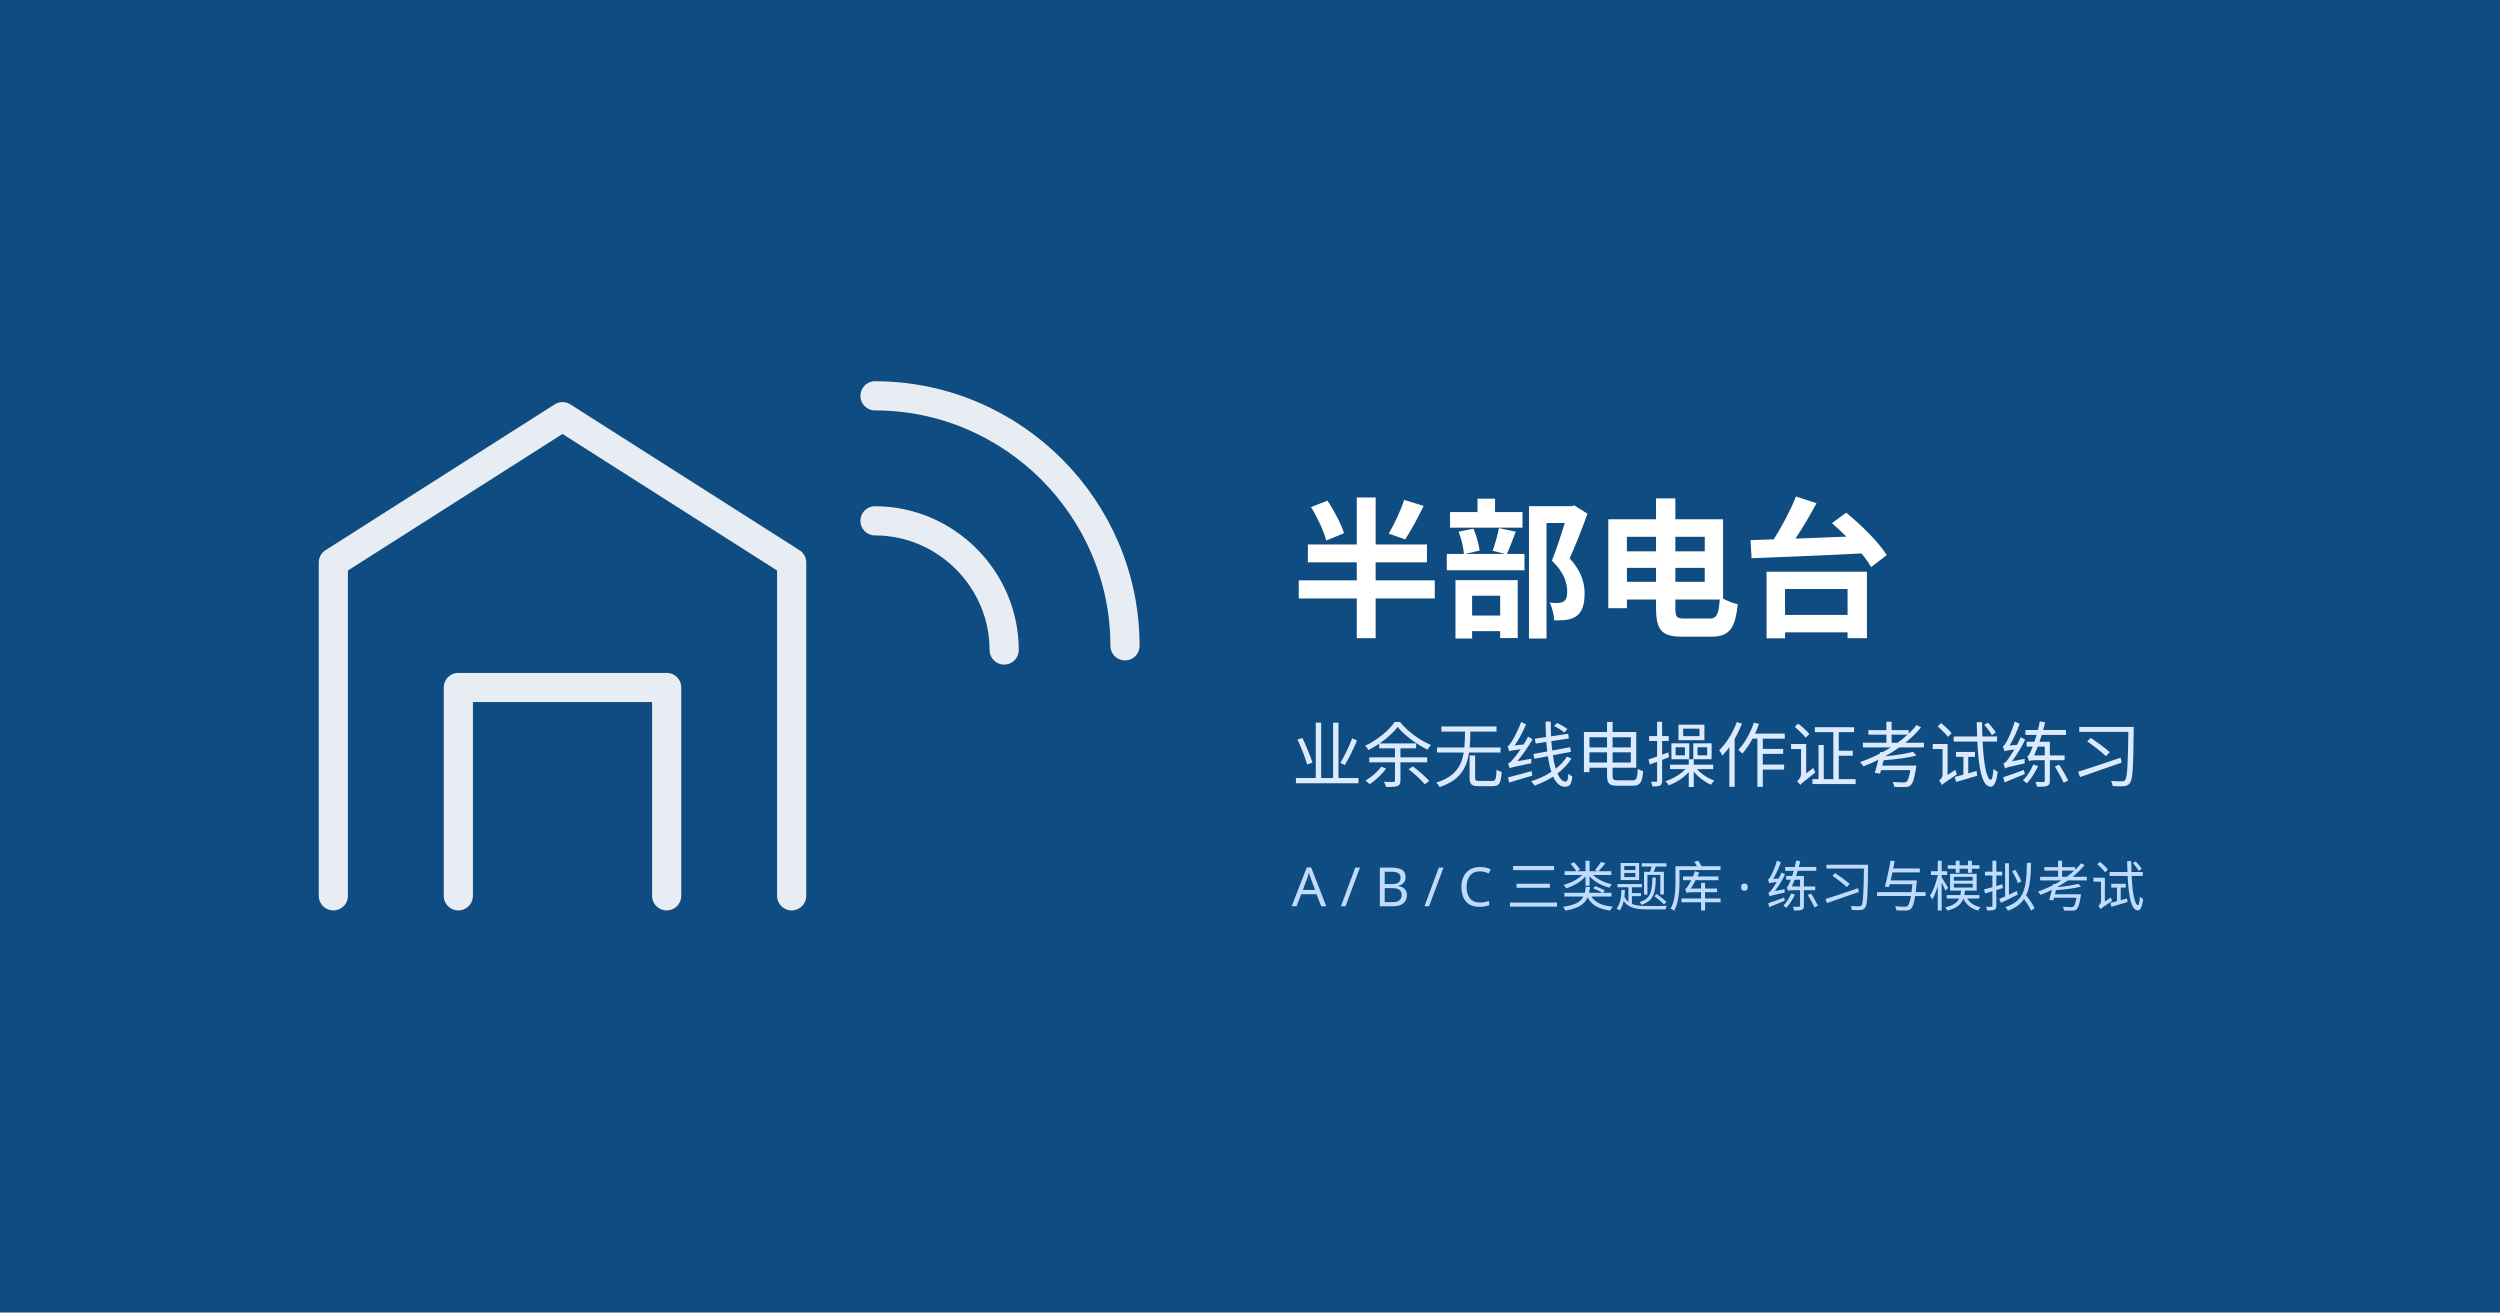
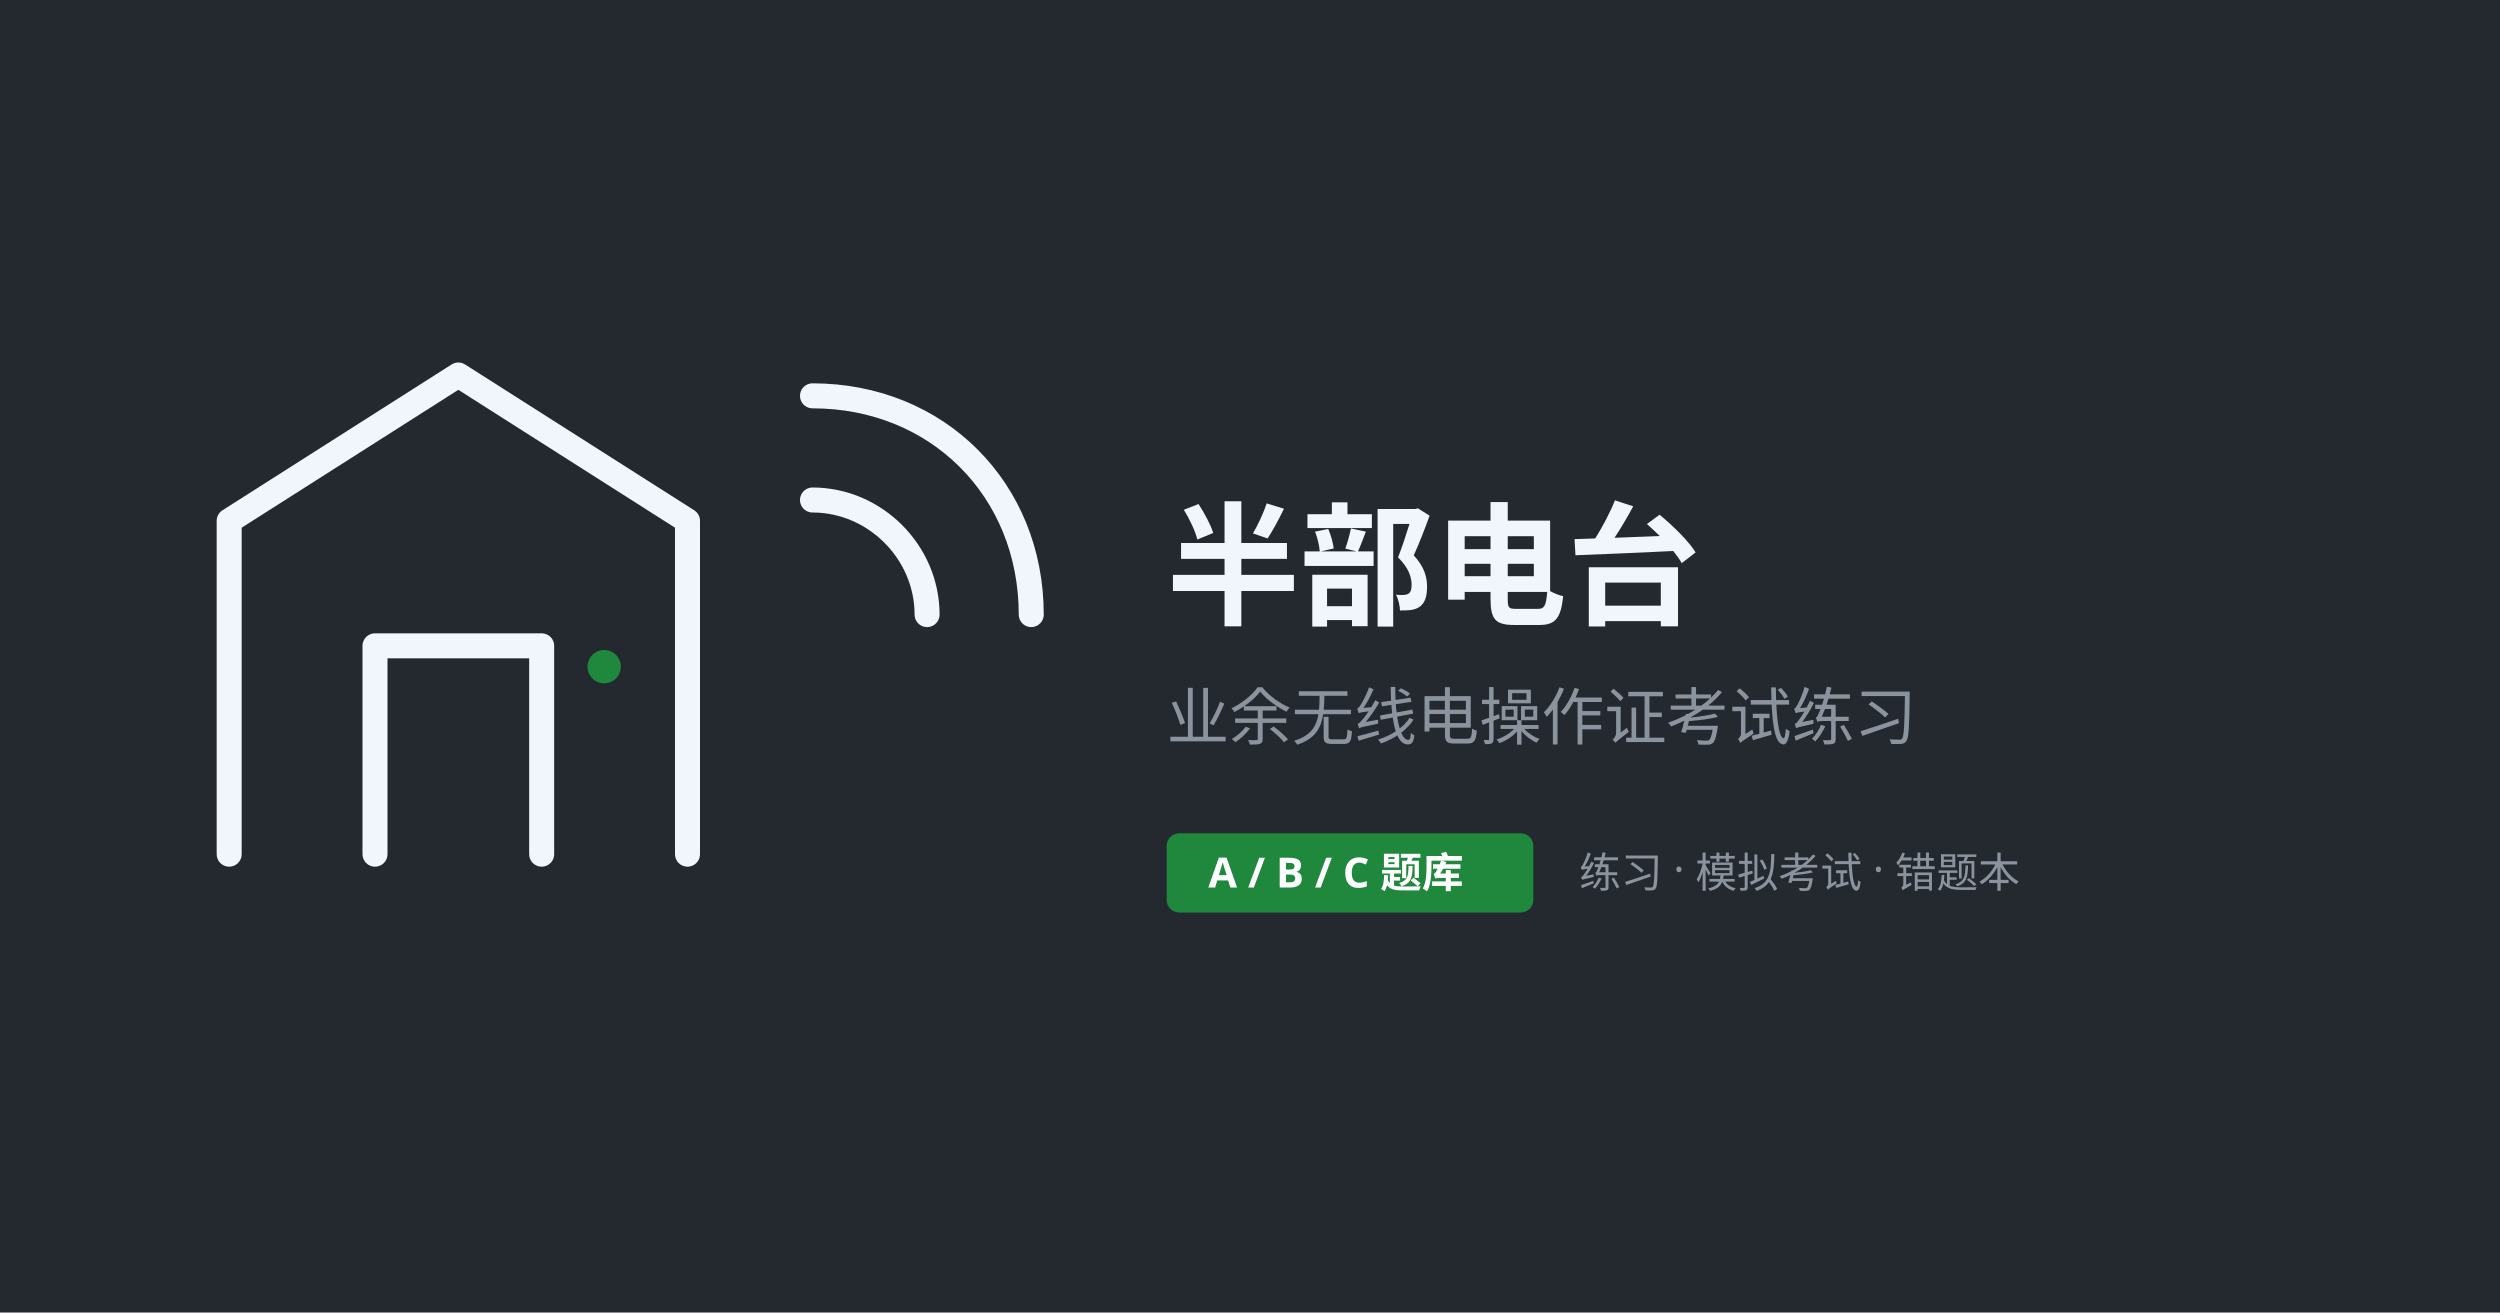
<svg xmlns="http://www.w3.org/2000/svg" width="1200" height="630" viewBox="0 0 1200 630">
-   <rect width="1200" height="630" fill="#0f4c81" />
-   <g fill="none" stroke="#ffffff" stroke-width="14" stroke-linecap="round" stroke-linejoin="round" opacity=".9">
-     <path d="M160 430V270l110-70 110 70v160" />
-     <path d="M220 430V330h100v100" />
-     <path d="M420 250c34 0 62 28 62 62" />
-     <path d="M420 190c66 0 120 54 120 120" />
+   <rect width="1200" height="630" fill="#24292f" />
+   <g fill="none" stroke="#f0f6fc" stroke-width="12" stroke-linecap="round" stroke-linejoin="round">
+     <path d="M110 410V250l110-70 110 70v160" />
+     <path d="M180 410V310h80v100" />
+     <path d="M390 240c30 0 55 25 55 55" />
+     <path d="M390 190c60 0 105 45 105 105" />
  </g>
-   <text x="620" y="300" fill="#ffffff" font-family="'Microsoft YaHei', 'PingFang SC', sans-serif" font-size="72" font-weight="700">半部电台</text>
-   <text x="620" y="375" fill="#dbeafe" font-family="'Microsoft YaHei', 'PingFang SC', sans-serif" font-size="34">业余无线电操作证考试练习</text>
-   <text x="620" y="435" fill="#bfdbfe" font-family="'Microsoft YaHei', 'PingFang SC', sans-serif" font-size="26">A / B / C 三类题库 · 练习与模拟考试</text>
+   <circle cx="290" cy="320" r="8" fill="#1f883d" />
+   <text x="560" y="295" fill="#f0f6fc" font-family="-apple-system, BlinkMacSystemFont, 'Segoe UI', 'Noto Sans', 'Microsoft YaHei', sans-serif" font-size="64" font-weight="600">半部电台</text>
+   <text x="560" y="355" fill="#8b949e" font-family="-apple-system, BlinkMacSystemFont, 'Segoe UI', 'Noto Sans', 'Microsoft YaHei', sans-serif" font-size="30">业余无线电操作证考试练习</text>
+   <rect x="560" y="400" width="176" height="38" rx="6" fill="#1f883d" />
+   <text x="580" y="426" fill="#ffffff" font-family="-apple-system, BlinkMacSystemFont, 'Segoe UI', 'Noto Sans', 'Microsoft YaHei', sans-serif" font-size="20" font-weight="600">A / B / C 题库</text>
+   <text x="758" y="426" fill="#8b949e" font-family="-apple-system, BlinkMacSystemFont, 'Segoe UI', 'Noto Sans', 'Microsoft YaHei', sans-serif" font-size="20">练习 · 模拟考试 · 错题本</text>
</svg>
